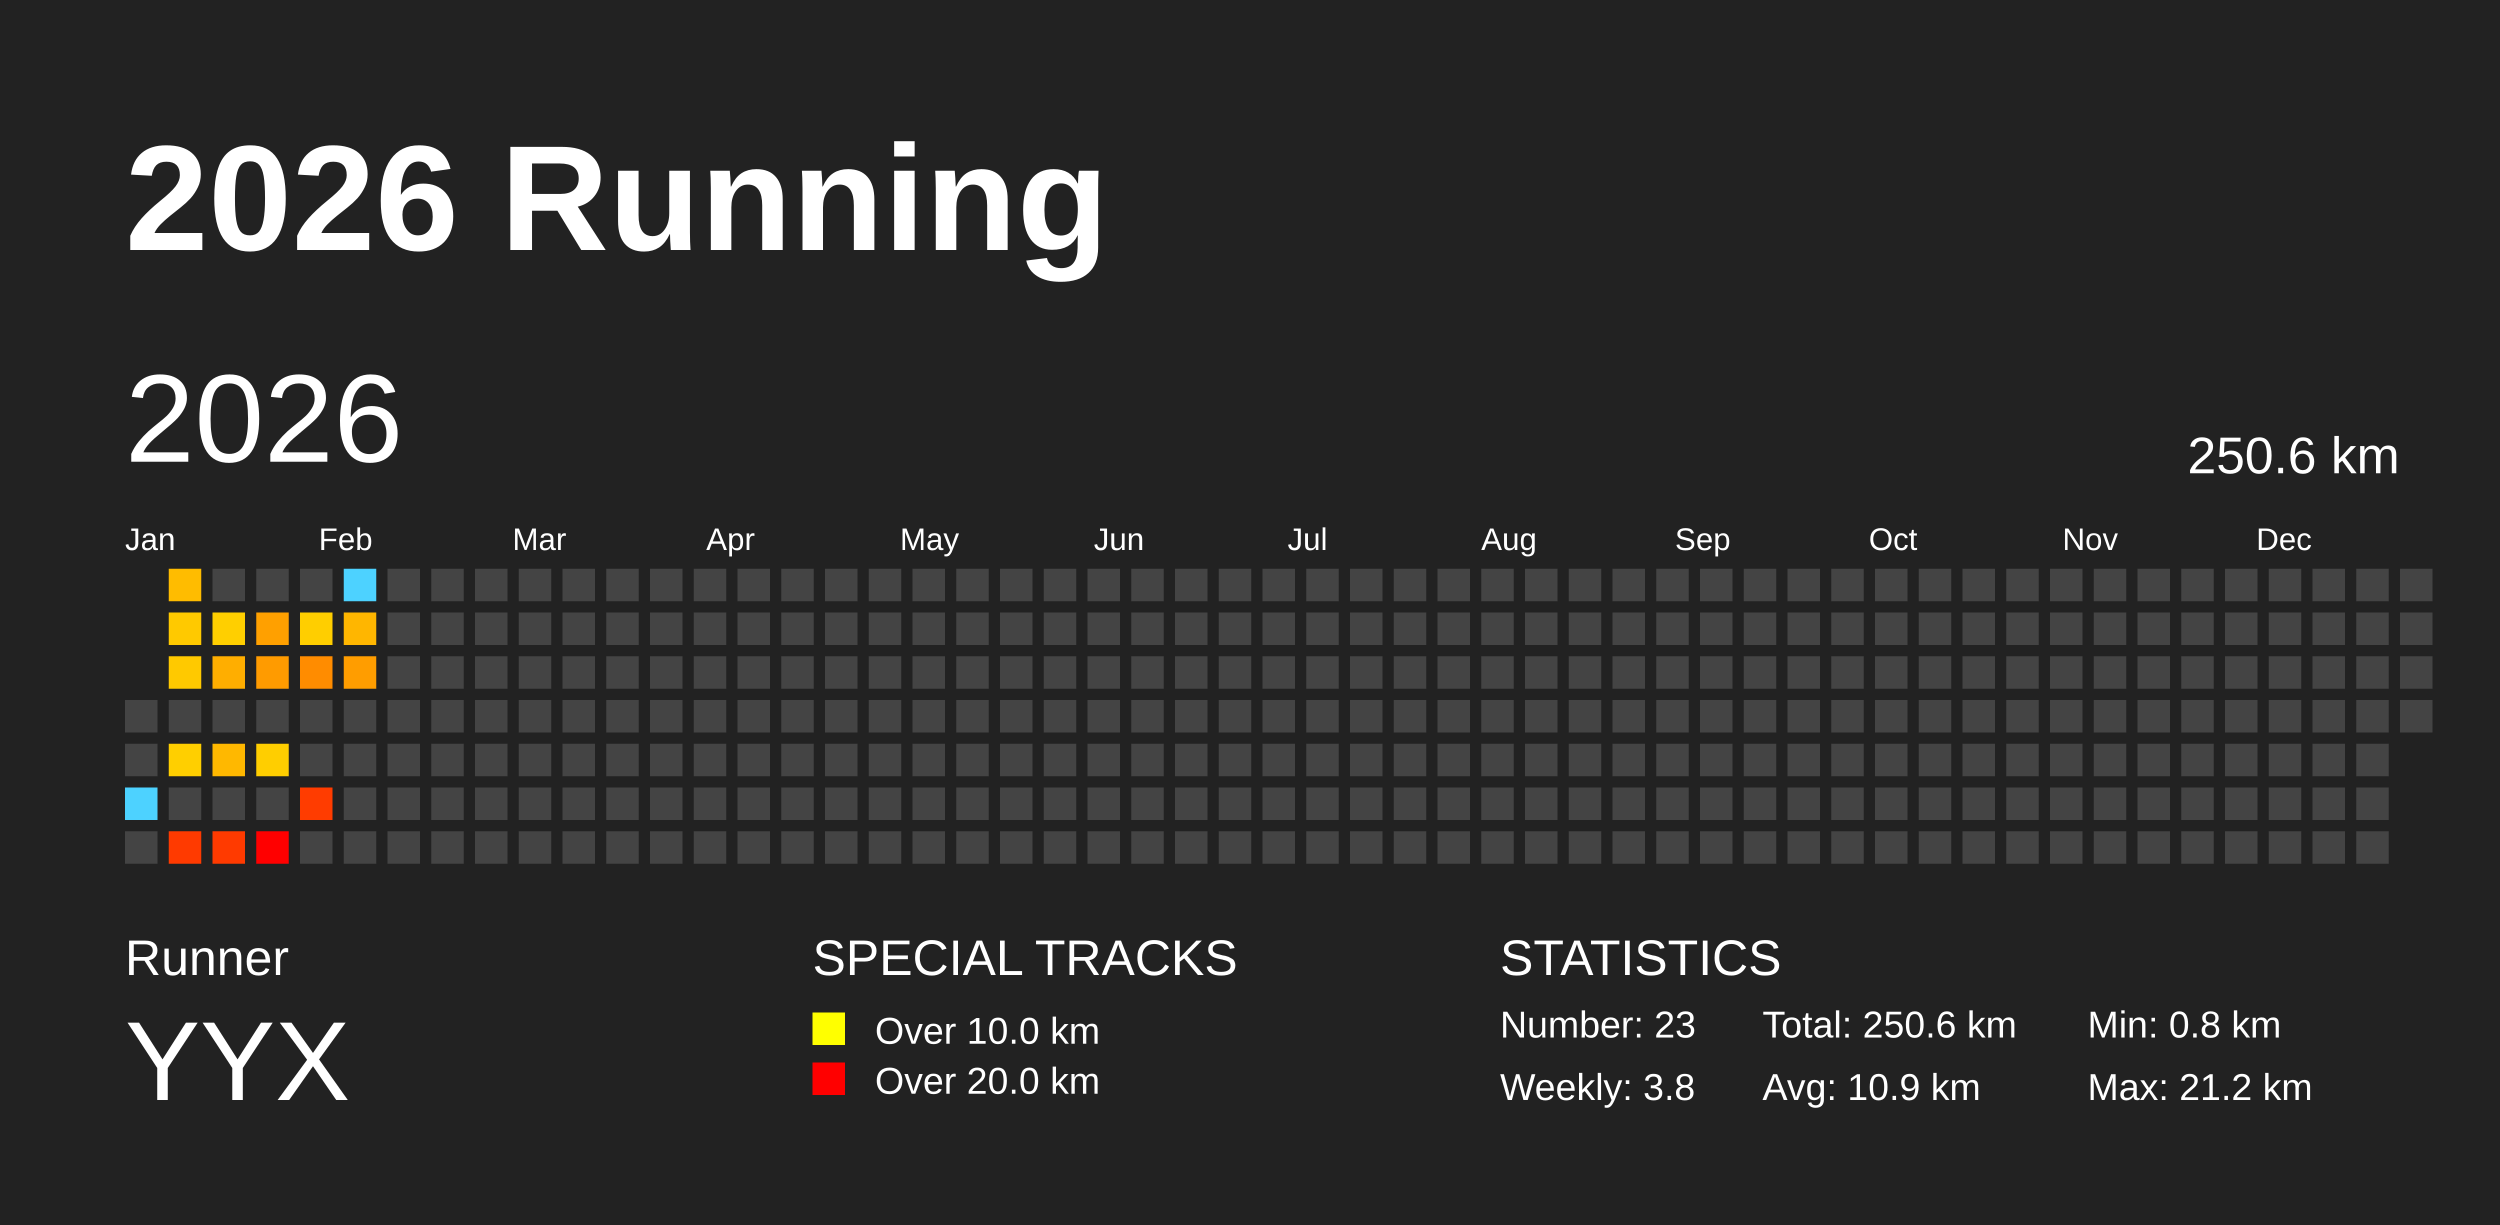
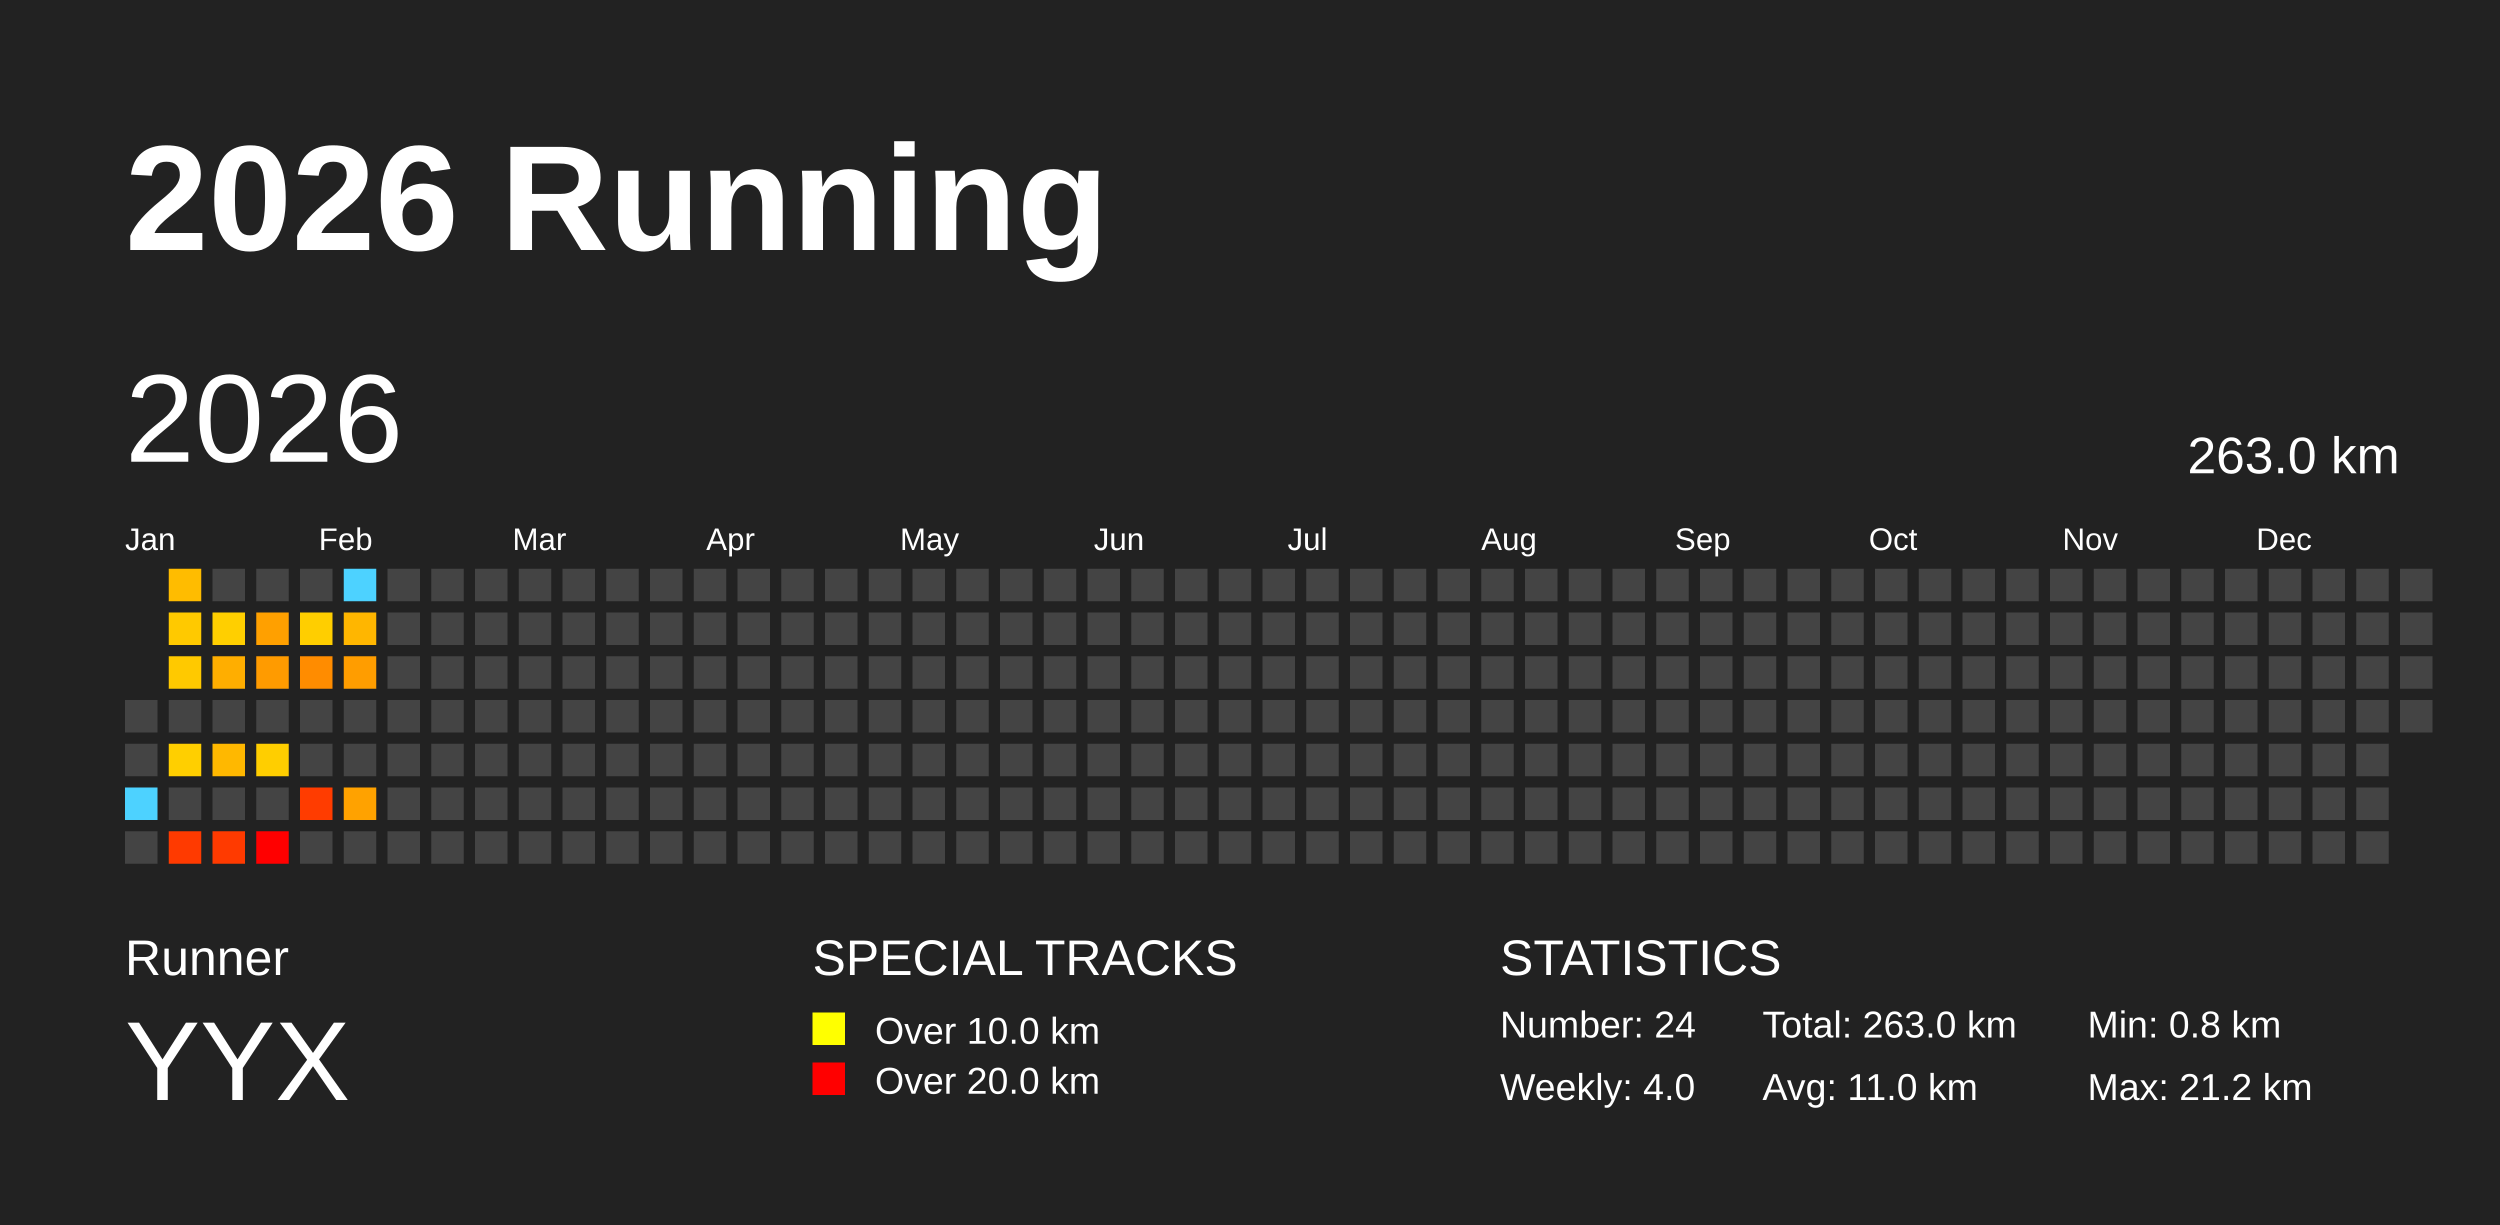
<svg xmlns="http://www.w3.org/2000/svg" baseProfile="full" height="98mm" version="1.1" viewBox="0,0,200,98" width="200mm">
  <defs />
  <rect fill="#222222" height="98" width="200" x="0" y="0" />
  <text fill="#FFFFFF" style="font-size:12px; font-family:Arial; font-weight:bold;" x="10" y="20">2026 Running</text>
  <text fill="#FFFFFF" style="font-size:4px; font-family:Arial" x="10" y="78">Runner</text>
  <text fill="#FFFFFF" style="font-size:9px; font-family:Arial" x="10" y="88">YYX</text>
  <text fill="#FFFFFF" style="font-size:4px; font-family:Arial" x="65" y="78">SPECIAL TRACKS</text>
  <rect fill="yellow" height="2.6" width="2.6" x="65" y="81" />
  <text fill="#FFFFFF" style="font-size:3px; font-family:Arial" x="70" y="83.5">Over 10.0 km</text>
  <rect fill="red" height="2.6" width="2.6" x="65" y="85" />
  <text fill="#FFFFFF" style="font-size:3px; font-family:Arial" x="70" y="87.5">Over 20.0 km</text>
  <text fill="#FFFFFF" style="font-size:4px; font-family:Arial" x="120" y="78">STATISTICS</text>
-   <text fill="#FFFFFF" style="font-size:3px; font-family:Arial" x="120" y="83">Number: 23</text>
-   <text fill="#FFFFFF" style="font-size:3px; font-family:Arial" x="120" y="88">Weekly: 3.8</text>
-   <text fill="#FFFFFF" style="font-size:3px; font-family:Arial" x="141" y="83">Total: 250.6 km</text>
-   <text fill="#FFFFFF" style="font-size:3px; font-family:Arial" x="141" y="88">Avg: 10.9 km</text>
+   <text fill="#FFFFFF" style="font-size:3px; font-family:Arial" x="120" y="83">Number: 24</text>
+   <text fill="#FFFFFF" style="font-size:3px; font-family:Arial" x="120" y="88">Weekly: 4.0</text>
+   <text fill="#FFFFFF" style="font-size:3px; font-family:Arial" x="141" y="83">Total: 263.0 km</text>
+   <text fill="#FFFFFF" style="font-size:3px; font-family:Arial" x="141" y="88">Avg: 11.0 km</text>
  <text fill="#FFFFFF" style="font-size:3px; font-family:Arial" x="167" y="83">Min: 0.8 km</text>
  <text fill="#FFFFFF" style="font-size:3px; font-family:Arial" x="167" y="88">Max: 21.2 km</text>
  <text dominant-baseline="hanging" fill="#FFFFFF" style="font-size:10.0px; font-family:Arial;" x="10" y="30">2026</text>
-   <text dominant-baseline="hanging" fill="#FFFFFF" style="font-size:4.125px; font-family:Arial;" x="175" y="35">250.6 km</text>
+   <text dominant-baseline="hanging" fill="#FFFFFF" style="font-size:4.125px; font-family:Arial;" x="175" y="35">263.0 km</text>
  <text fill="#FFFFFF" style="font-size:2.5px; font-family:Arial" x="10.0" y="44">Jan</text>
  <text fill="#FFFFFF" style="font-size:2.5px; font-family:Arial" x="25.5" y="44">Feb</text>
  <text fill="#FFFFFF" style="font-size:2.5px; font-family:Arial" x="41.0" y="44">Mar</text>
  <text fill="#FFFFFF" style="font-size:2.5px; font-family:Arial" x="56.5" y="44">Apr</text>
  <text fill="#FFFFFF" style="font-size:2.5px; font-family:Arial" x="72.0" y="44">May</text>
  <text fill="#FFFFFF" style="font-size:2.5px; font-family:Arial" x="87.5" y="44">Jun</text>
  <text fill="#FFFFFF" style="font-size:2.5px; font-family:Arial" x="103.0" y="44">Jul</text>
  <text fill="#FFFFFF" style="font-size:2.5px; font-family:Arial" x="118.5" y="44">Aug</text>
  <text fill="#FFFFFF" style="font-size:2.5px; font-family:Arial" x="134.0" y="44">Sep</text>
  <text fill="#FFFFFF" style="font-size:2.5px; font-family:Arial" x="149.5" y="44">Oct</text>
  <text fill="#FFFFFF" style="font-size:2.5px; font-family:Arial" x="165.0" y="44">Nov</text>
  <text fill="#FFFFFF" style="font-size:2.5px; font-family:Arial" x="180.5" y="44">Dec</text>
  <rect fill="#444444" height="2.6" width="2.6" x="10.0" y="56.0" />
  <rect fill="#444444" height="2.6" width="2.6" x="10.0" y="59.5" />
  <rect fill="#4dd2ff" height="2.6" width="2.6" x="10.0" y="63.0" />
  <rect fill="#444444" height="2.6" width="2.6" x="10.0" y="66.5" />
  <rect fill="#ffbc00" height="2.6" width="2.6" x="13.5" y="45.5" />
  <rect fill="#ffc900" height="2.6" width="2.6" x="13.5" y="49.0" />
  <rect fill="#ffc900" height="2.6" width="2.6" x="13.5" y="52.5" />
  <rect fill="#444444" height="2.6" width="2.6" x="13.5" y="56.0" />
  <rect fill="#ffcf00" height="2.6" width="2.6" x="13.5" y="59.5" />
  <rect fill="#444444" height="2.6" width="2.6" x="13.5" y="63.0" />
  <rect fill="#ff3a00" height="2.6" width="2.6" x="13.5" y="66.5" />
  <rect fill="#444444" height="2.6" width="2.6" x="17.0" y="45.5" />
  <rect fill="#ffcf00" height="2.6" width="2.6" x="17.0" y="49.0" />
  <rect fill="#ffae00" height="2.6" width="2.6" x="17.0" y="52.5" />
  <rect fill="#444444" height="2.6" width="2.6" x="17.0" y="56.0" />
  <rect fill="#ffb800" height="2.6" width="2.6" x="17.0" y="59.5" />
  <rect fill="#444444" height="2.6" width="2.6" x="17.0" y="63.0" />
  <rect fill="#ff3a00" height="2.6" width="2.6" x="17.0" y="66.5" />
  <rect fill="#444444" height="2.6" width="2.6" x="20.5" y="45.5" />
  <rect fill="#ffa000" height="2.6" width="2.6" x="20.5" y="49.0" />
  <rect fill="#ff9b00" height="2.6" width="2.6" x="20.5" y="52.5" />
  <rect fill="#444444" height="2.6" width="2.6" x="20.5" y="56.0" />
  <rect fill="#ffce00" height="2.6" width="2.6" x="20.5" y="59.5" />
  <rect fill="#444444" height="2.6" width="2.6" x="20.5" y="63.0" />
  <rect fill="red" height="2.6" width="2.6" x="20.5" y="66.5" />
  <rect fill="#444444" height="2.6" width="2.6" x="24.0" y="45.5" />
  <rect fill="#ffce00" height="2.6" width="2.6" x="24.0" y="49.0" />
  <rect fill="#ff8c00" height="2.6" width="2.6" x="24.0" y="52.5" />
  <rect fill="#444444" height="2.6" width="2.6" x="24.0" y="56.0" />
  <rect fill="#444444" height="2.6" width="2.6" x="24.0" y="59.5" />
  <rect fill="#ff3c00" height="2.6" width="2.6" x="24.0" y="63.0" />
  <rect fill="#444444" height="2.6" width="2.6" x="24.0" y="66.5" />
  <rect fill="#4dd2ff" height="2.6" width="2.6" x="27.5" y="45.5" />
  <rect fill="#ffb600" height="2.6" width="2.6" x="27.5" y="49.0" />
  <rect fill="#ff9d00" height="2.6" width="2.6" x="27.5" y="52.5" />
  <rect fill="#444444" height="2.6" width="2.6" x="27.5" y="56.0" />
  <rect fill="#444444" height="2.6" width="2.6" x="27.5" y="59.5" />
-   <rect fill="#444444" height="2.6" width="2.6" x="27.5" y="63.0" />
+   <rect fill="#ffa200" height="2.6" width="2.6" x="27.5" y="63.0" />
  <rect fill="#444444" height="2.6" width="2.6" x="27.5" y="66.5" />
  <rect fill="#444444" height="2.6" width="2.6" x="31.0" y="45.5" />
  <rect fill="#444444" height="2.6" width="2.6" x="31.0" y="49.0" />
  <rect fill="#444444" height="2.6" width="2.6" x="31.0" y="52.5" />
  <rect fill="#444444" height="2.6" width="2.6" x="31.0" y="56.0" />
  <rect fill="#444444" height="2.6" width="2.6" x="31.0" y="59.5" />
  <rect fill="#444444" height="2.6" width="2.6" x="31.0" y="63.0" />
  <rect fill="#444444" height="2.6" width="2.6" x="31.0" y="66.5" />
  <rect fill="#444444" height="2.6" width="2.6" x="34.5" y="45.5" />
  <rect fill="#444444" height="2.6" width="2.6" x="34.5" y="49.0" />
  <rect fill="#444444" height="2.6" width="2.6" x="34.5" y="52.5" />
  <rect fill="#444444" height="2.6" width="2.6" x="34.5" y="56.0" />
  <rect fill="#444444" height="2.6" width="2.6" x="34.5" y="59.5" />
  <rect fill="#444444" height="2.6" width="2.6" x="34.5" y="63.0" />
  <rect fill="#444444" height="2.6" width="2.6" x="34.5" y="66.5" />
  <rect fill="#444444" height="2.6" width="2.6" x="38.0" y="45.5" />
  <rect fill="#444444" height="2.6" width="2.6" x="38.0" y="49.0" />
  <rect fill="#444444" height="2.6" width="2.6" x="38.0" y="52.5" />
  <rect fill="#444444" height="2.6" width="2.6" x="38.0" y="56.0" />
  <rect fill="#444444" height="2.6" width="2.6" x="38.0" y="59.5" />
  <rect fill="#444444" height="2.6" width="2.6" x="38.0" y="63.0" />
  <rect fill="#444444" height="2.6" width="2.6" x="38.0" y="66.5" />
  <rect fill="#444444" height="2.6" width="2.6" x="41.5" y="45.5" />
  <rect fill="#444444" height="2.6" width="2.6" x="41.5" y="49.0" />
  <rect fill="#444444" height="2.6" width="2.6" x="41.5" y="52.5" />
  <rect fill="#444444" height="2.6" width="2.6" x="41.5" y="56.0" />
  <rect fill="#444444" height="2.6" width="2.6" x="41.5" y="59.5" />
  <rect fill="#444444" height="2.6" width="2.6" x="41.5" y="63.0" />
  <rect fill="#444444" height="2.6" width="2.6" x="41.5" y="66.5" />
  <rect fill="#444444" height="2.6" width="2.6" x="45.0" y="45.5" />
  <rect fill="#444444" height="2.6" width="2.6" x="45.0" y="49.0" />
  <rect fill="#444444" height="2.6" width="2.6" x="45.0" y="52.5" />
  <rect fill="#444444" height="2.6" width="2.6" x="45.0" y="56.0" />
  <rect fill="#444444" height="2.6" width="2.6" x="45.0" y="59.5" />
  <rect fill="#444444" height="2.6" width="2.6" x="45.0" y="63.0" />
  <rect fill="#444444" height="2.6" width="2.6" x="45.0" y="66.5" />
  <rect fill="#444444" height="2.6" width="2.6" x="48.5" y="45.5" />
  <rect fill="#444444" height="2.6" width="2.6" x="48.5" y="49.0" />
  <rect fill="#444444" height="2.6" width="2.6" x="48.5" y="52.5" />
  <rect fill="#444444" height="2.6" width="2.6" x="48.5" y="56.0" />
  <rect fill="#444444" height="2.6" width="2.6" x="48.5" y="59.5" />
  <rect fill="#444444" height="2.6" width="2.6" x="48.5" y="63.0" />
  <rect fill="#444444" height="2.6" width="2.6" x="48.5" y="66.5" />
  <rect fill="#444444" height="2.6" width="2.6" x="52.0" y="45.5" />
  <rect fill="#444444" height="2.6" width="2.6" x="52.0" y="49.0" />
  <rect fill="#444444" height="2.6" width="2.6" x="52.0" y="52.5" />
  <rect fill="#444444" height="2.6" width="2.6" x="52.0" y="56.0" />
  <rect fill="#444444" height="2.6" width="2.6" x="52.0" y="59.5" />
  <rect fill="#444444" height="2.6" width="2.6" x="52.0" y="63.0" />
  <rect fill="#444444" height="2.6" width="2.6" x="52.0" y="66.5" />
  <rect fill="#444444" height="2.6" width="2.6" x="55.5" y="45.5" />
  <rect fill="#444444" height="2.6" width="2.6" x="55.5" y="49.0" />
  <rect fill="#444444" height="2.6" width="2.6" x="55.5" y="52.5" />
  <rect fill="#444444" height="2.6" width="2.6" x="55.5" y="56.0" />
  <rect fill="#444444" height="2.6" width="2.6" x="55.5" y="59.5" />
  <rect fill="#444444" height="2.6" width="2.6" x="55.5" y="63.0" />
  <rect fill="#444444" height="2.6" width="2.6" x="55.5" y="66.5" />
  <rect fill="#444444" height="2.6" width="2.6" x="59.0" y="45.5" />
  <rect fill="#444444" height="2.6" width="2.6" x="59.0" y="49.0" />
  <rect fill="#444444" height="2.6" width="2.6" x="59.0" y="52.5" />
  <rect fill="#444444" height="2.6" width="2.6" x="59.0" y="56.0" />
  <rect fill="#444444" height="2.6" width="2.6" x="59.0" y="59.5" />
  <rect fill="#444444" height="2.6" width="2.6" x="59.0" y="63.0" />
  <rect fill="#444444" height="2.6" width="2.6" x="59.0" y="66.5" />
  <rect fill="#444444" height="2.6" width="2.6" x="62.5" y="45.5" />
  <rect fill="#444444" height="2.6" width="2.6" x="62.5" y="49.0" />
  <rect fill="#444444" height="2.6" width="2.6" x="62.5" y="52.5" />
  <rect fill="#444444" height="2.6" width="2.6" x="62.5" y="56.0" />
  <rect fill="#444444" height="2.6" width="2.6" x="62.5" y="59.5" />
  <rect fill="#444444" height="2.6" width="2.6" x="62.5" y="63.0" />
  <rect fill="#444444" height="2.6" width="2.6" x="62.5" y="66.5" />
  <rect fill="#444444" height="2.6" width="2.6" x="66.0" y="45.5" />
  <rect fill="#444444" height="2.6" width="2.6" x="66.0" y="49.0" />
  <rect fill="#444444" height="2.6" width="2.6" x="66.0" y="52.5" />
  <rect fill="#444444" height="2.6" width="2.6" x="66.0" y="56.0" />
  <rect fill="#444444" height="2.6" width="2.6" x="66.0" y="59.5" />
  <rect fill="#444444" height="2.6" width="2.6" x="66.0" y="63.0" />
  <rect fill="#444444" height="2.6" width="2.6" x="66.0" y="66.5" />
  <rect fill="#444444" height="2.6" width="2.6" x="69.5" y="45.5" />
  <rect fill="#444444" height="2.6" width="2.6" x="69.5" y="49.0" />
  <rect fill="#444444" height="2.6" width="2.6" x="69.5" y="52.5" />
  <rect fill="#444444" height="2.6" width="2.6" x="69.5" y="56.0" />
  <rect fill="#444444" height="2.6" width="2.6" x="69.5" y="59.5" />
  <rect fill="#444444" height="2.6" width="2.6" x="69.5" y="63.0" />
  <rect fill="#444444" height="2.6" width="2.6" x="69.5" y="66.5" />
  <rect fill="#444444" height="2.6" width="2.6" x="73.0" y="45.5" />
  <rect fill="#444444" height="2.6" width="2.6" x="73.0" y="49.0" />
  <rect fill="#444444" height="2.6" width="2.6" x="73.0" y="52.5" />
  <rect fill="#444444" height="2.6" width="2.6" x="73.0" y="56.0" />
  <rect fill="#444444" height="2.6" width="2.6" x="73.0" y="59.5" />
  <rect fill="#444444" height="2.6" width="2.6" x="73.0" y="63.0" />
  <rect fill="#444444" height="2.6" width="2.6" x="73.0" y="66.5" />
  <rect fill="#444444" height="2.6" width="2.6" x="76.5" y="45.5" />
  <rect fill="#444444" height="2.6" width="2.6" x="76.5" y="49.0" />
  <rect fill="#444444" height="2.6" width="2.6" x="76.5" y="52.5" />
  <rect fill="#444444" height="2.6" width="2.6" x="76.5" y="56.0" />
  <rect fill="#444444" height="2.6" width="2.6" x="76.5" y="59.5" />
  <rect fill="#444444" height="2.6" width="2.6" x="76.5" y="63.0" />
  <rect fill="#444444" height="2.6" width="2.6" x="76.5" y="66.5" />
  <rect fill="#444444" height="2.6" width="2.6" x="80.0" y="45.5" />
  <rect fill="#444444" height="2.6" width="2.6" x="80.0" y="49.0" />
  <rect fill="#444444" height="2.6" width="2.6" x="80.0" y="52.5" />
  <rect fill="#444444" height="2.6" width="2.6" x="80.0" y="56.0" />
  <rect fill="#444444" height="2.6" width="2.6" x="80.0" y="59.5" />
  <rect fill="#444444" height="2.6" width="2.6" x="80.0" y="63.0" />
  <rect fill="#444444" height="2.6" width="2.6" x="80.0" y="66.5" />
  <rect fill="#444444" height="2.6" width="2.6" x="83.5" y="45.5" />
  <rect fill="#444444" height="2.6" width="2.6" x="83.5" y="49.0" />
  <rect fill="#444444" height="2.6" width="2.6" x="83.5" y="52.5" />
  <rect fill="#444444" height="2.6" width="2.6" x="83.5" y="56.0" />
  <rect fill="#444444" height="2.6" width="2.6" x="83.5" y="59.5" />
  <rect fill="#444444" height="2.6" width="2.6" x="83.5" y="63.0" />
  <rect fill="#444444" height="2.6" width="2.6" x="83.5" y="66.5" />
  <rect fill="#444444" height="2.6" width="2.6" x="87.0" y="45.5" />
  <rect fill="#444444" height="2.6" width="2.6" x="87.0" y="49.0" />
  <rect fill="#444444" height="2.6" width="2.6" x="87.0" y="52.5" />
  <rect fill="#444444" height="2.6" width="2.6" x="87.0" y="56.0" />
  <rect fill="#444444" height="2.6" width="2.6" x="87.0" y="59.5" />
  <rect fill="#444444" height="2.6" width="2.6" x="87.0" y="63.0" />
  <rect fill="#444444" height="2.6" width="2.6" x="87.0" y="66.5" />
  <rect fill="#444444" height="2.6" width="2.6" x="90.5" y="45.5" />
  <rect fill="#444444" height="2.6" width="2.6" x="90.5" y="49.0" />
  <rect fill="#444444" height="2.6" width="2.6" x="90.5" y="52.5" />
  <rect fill="#444444" height="2.6" width="2.6" x="90.5" y="56.0" />
  <rect fill="#444444" height="2.6" width="2.6" x="90.5" y="59.5" />
  <rect fill="#444444" height="2.6" width="2.6" x="90.5" y="63.0" />
  <rect fill="#444444" height="2.6" width="2.6" x="90.5" y="66.5" />
  <rect fill="#444444" height="2.6" width="2.6" x="94.0" y="45.5" />
  <rect fill="#444444" height="2.6" width="2.6" x="94.0" y="49.0" />
  <rect fill="#444444" height="2.6" width="2.6" x="94.0" y="52.5" />
  <rect fill="#444444" height="2.6" width="2.6" x="94.0" y="56.0" />
  <rect fill="#444444" height="2.6" width="2.6" x="94.0" y="59.5" />
  <rect fill="#444444" height="2.6" width="2.6" x="94.0" y="63.0" />
  <rect fill="#444444" height="2.6" width="2.6" x="94.0" y="66.5" />
  <rect fill="#444444" height="2.6" width="2.6" x="97.5" y="45.5" />
  <rect fill="#444444" height="2.6" width="2.6" x="97.5" y="49.0" />
  <rect fill="#444444" height="2.6" width="2.6" x="97.5" y="52.5" />
  <rect fill="#444444" height="2.6" width="2.6" x="97.5" y="56.0" />
  <rect fill="#444444" height="2.6" width="2.6" x="97.5" y="59.5" />
  <rect fill="#444444" height="2.6" width="2.6" x="97.5" y="63.0" />
  <rect fill="#444444" height="2.6" width="2.6" x="97.5" y="66.5" />
  <rect fill="#444444" height="2.6" width="2.6" x="101.0" y="45.5" />
  <rect fill="#444444" height="2.6" width="2.6" x="101.0" y="49.0" />
  <rect fill="#444444" height="2.6" width="2.6" x="101.0" y="52.5" />
  <rect fill="#444444" height="2.6" width="2.6" x="101.0" y="56.0" />
  <rect fill="#444444" height="2.6" width="2.6" x="101.0" y="59.5" />
  <rect fill="#444444" height="2.6" width="2.6" x="101.0" y="63.0" />
  <rect fill="#444444" height="2.6" width="2.6" x="101.0" y="66.5" />
  <rect fill="#444444" height="2.6" width="2.6" x="104.5" y="45.5" />
  <rect fill="#444444" height="2.6" width="2.6" x="104.5" y="49.0" />
  <rect fill="#444444" height="2.6" width="2.6" x="104.5" y="52.5" />
  <rect fill="#444444" height="2.6" width="2.6" x="104.5" y="56.0" />
  <rect fill="#444444" height="2.6" width="2.6" x="104.5" y="59.5" />
  <rect fill="#444444" height="2.6" width="2.6" x="104.5" y="63.0" />
  <rect fill="#444444" height="2.6" width="2.6" x="104.5" y="66.5" />
  <rect fill="#444444" height="2.6" width="2.6" x="108.0" y="45.5" />
  <rect fill="#444444" height="2.6" width="2.6" x="108.0" y="49.0" />
  <rect fill="#444444" height="2.6" width="2.6" x="108.0" y="52.5" />
  <rect fill="#444444" height="2.6" width="2.6" x="108.0" y="56.0" />
  <rect fill="#444444" height="2.6" width="2.6" x="108.0" y="59.5" />
  <rect fill="#444444" height="2.6" width="2.6" x="108.0" y="63.0" />
  <rect fill="#444444" height="2.6" width="2.6" x="108.0" y="66.5" />
  <rect fill="#444444" height="2.6" width="2.6" x="111.5" y="45.5" />
  <rect fill="#444444" height="2.6" width="2.6" x="111.5" y="49.0" />
  <rect fill="#444444" height="2.6" width="2.6" x="111.5" y="52.5" />
  <rect fill="#444444" height="2.6" width="2.6" x="111.5" y="56.0" />
  <rect fill="#444444" height="2.6" width="2.6" x="111.5" y="59.5" />
  <rect fill="#444444" height="2.6" width="2.6" x="111.5" y="63.0" />
  <rect fill="#444444" height="2.6" width="2.6" x="111.5" y="66.5" />
  <rect fill="#444444" height="2.6" width="2.6" x="115.0" y="45.5" />
  <rect fill="#444444" height="2.6" width="2.6" x="115.0" y="49.0" />
  <rect fill="#444444" height="2.6" width="2.6" x="115.0" y="52.5" />
  <rect fill="#444444" height="2.6" width="2.6" x="115.0" y="56.0" />
  <rect fill="#444444" height="2.6" width="2.6" x="115.0" y="59.5" />
  <rect fill="#444444" height="2.6" width="2.6" x="115.0" y="63.0" />
  <rect fill="#444444" height="2.6" width="2.6" x="115.0" y="66.5" />
  <rect fill="#444444" height="2.6" width="2.6" x="118.5" y="45.5" />
  <rect fill="#444444" height="2.6" width="2.6" x="118.5" y="49.0" />
  <rect fill="#444444" height="2.6" width="2.6" x="118.5" y="52.5" />
  <rect fill="#444444" height="2.6" width="2.6" x="118.5" y="56.0" />
  <rect fill="#444444" height="2.6" width="2.6" x="118.5" y="59.5" />
  <rect fill="#444444" height="2.6" width="2.6" x="118.5" y="63.0" />
  <rect fill="#444444" height="2.6" width="2.6" x="118.5" y="66.5" />
  <rect fill="#444444" height="2.6" width="2.6" x="122.0" y="45.5" />
  <rect fill="#444444" height="2.6" width="2.6" x="122.0" y="49.0" />
  <rect fill="#444444" height="2.6" width="2.6" x="122.0" y="52.5" />
  <rect fill="#444444" height="2.6" width="2.6" x="122.0" y="56.0" />
  <rect fill="#444444" height="2.6" width="2.6" x="122.0" y="59.5" />
  <rect fill="#444444" height="2.6" width="2.6" x="122.0" y="63.0" />
  <rect fill="#444444" height="2.6" width="2.6" x="122.0" y="66.5" />
  <rect fill="#444444" height="2.6" width="2.6" x="125.5" y="45.5" />
  <rect fill="#444444" height="2.6" width="2.6" x="125.5" y="49.0" />
  <rect fill="#444444" height="2.6" width="2.6" x="125.5" y="52.5" />
  <rect fill="#444444" height="2.6" width="2.6" x="125.5" y="56.0" />
  <rect fill="#444444" height="2.6" width="2.6" x="125.5" y="59.5" />
  <rect fill="#444444" height="2.6" width="2.6" x="125.5" y="63.0" />
  <rect fill="#444444" height="2.6" width="2.6" x="125.5" y="66.5" />
  <rect fill="#444444" height="2.6" width="2.6" x="129.0" y="45.5" />
  <rect fill="#444444" height="2.6" width="2.6" x="129.0" y="49.0" />
  <rect fill="#444444" height="2.6" width="2.6" x="129.0" y="52.5" />
  <rect fill="#444444" height="2.6" width="2.6" x="129.0" y="56.0" />
  <rect fill="#444444" height="2.6" width="2.6" x="129.0" y="59.5" />
  <rect fill="#444444" height="2.6" width="2.6" x="129.0" y="63.0" />
  <rect fill="#444444" height="2.6" width="2.6" x="129.0" y="66.5" />
  <rect fill="#444444" height="2.6" width="2.6" x="132.5" y="45.5" />
  <rect fill="#444444" height="2.6" width="2.6" x="132.5" y="49.0" />
  <rect fill="#444444" height="2.6" width="2.6" x="132.5" y="52.5" />
  <rect fill="#444444" height="2.6" width="2.6" x="132.5" y="56.0" />
  <rect fill="#444444" height="2.6" width="2.6" x="132.5" y="59.5" />
  <rect fill="#444444" height="2.6" width="2.6" x="132.5" y="63.0" />
  <rect fill="#444444" height="2.6" width="2.6" x="132.5" y="66.5" />
  <rect fill="#444444" height="2.6" width="2.6" x="136.0" y="45.5" />
  <rect fill="#444444" height="2.6" width="2.6" x="136.0" y="49.0" />
  <rect fill="#444444" height="2.6" width="2.6" x="136.0" y="52.5" />
  <rect fill="#444444" height="2.6" width="2.6" x="136.0" y="56.0" />
  <rect fill="#444444" height="2.6" width="2.6" x="136.0" y="59.5" />
  <rect fill="#444444" height="2.6" width="2.6" x="136.0" y="63.0" />
  <rect fill="#444444" height="2.6" width="2.6" x="136.0" y="66.5" />
  <rect fill="#444444" height="2.6" width="2.6" x="139.5" y="45.5" />
  <rect fill="#444444" height="2.6" width="2.6" x="139.5" y="49.0" />
  <rect fill="#444444" height="2.6" width="2.6" x="139.5" y="52.5" />
  <rect fill="#444444" height="2.6" width="2.6" x="139.5" y="56.0" />
  <rect fill="#444444" height="2.6" width="2.6" x="139.5" y="59.5" />
  <rect fill="#444444" height="2.6" width="2.6" x="139.5" y="63.0" />
  <rect fill="#444444" height="2.6" width="2.6" x="139.5" y="66.5" />
  <rect fill="#444444" height="2.6" width="2.6" x="143.0" y="45.5" />
  <rect fill="#444444" height="2.6" width="2.6" x="143.0" y="49.0" />
  <rect fill="#444444" height="2.6" width="2.6" x="143.0" y="52.5" />
  <rect fill="#444444" height="2.6" width="2.6" x="143.0" y="56.0" />
  <rect fill="#444444" height="2.6" width="2.6" x="143.0" y="59.5" />
  <rect fill="#444444" height="2.6" width="2.6" x="143.0" y="63.0" />
  <rect fill="#444444" height="2.6" width="2.6" x="143.0" y="66.5" />
  <rect fill="#444444" height="2.6" width="2.6" x="146.5" y="45.5" />
  <rect fill="#444444" height="2.6" width="2.6" x="146.5" y="49.0" />
  <rect fill="#444444" height="2.6" width="2.6" x="146.5" y="52.5" />
  <rect fill="#444444" height="2.6" width="2.6" x="146.5" y="56.0" />
  <rect fill="#444444" height="2.6" width="2.6" x="146.5" y="59.5" />
  <rect fill="#444444" height="2.6" width="2.6" x="146.5" y="63.0" />
  <rect fill="#444444" height="2.6" width="2.6" x="146.5" y="66.5" />
  <rect fill="#444444" height="2.6" width="2.6" x="150.0" y="45.5" />
  <rect fill="#444444" height="2.6" width="2.6" x="150.0" y="49.0" />
  <rect fill="#444444" height="2.6" width="2.6" x="150.0" y="52.5" />
  <rect fill="#444444" height="2.6" width="2.6" x="150.0" y="56.0" />
  <rect fill="#444444" height="2.6" width="2.6" x="150.0" y="59.5" />
  <rect fill="#444444" height="2.6" width="2.6" x="150.0" y="63.0" />
  <rect fill="#444444" height="2.6" width="2.6" x="150.0" y="66.5" />
  <rect fill="#444444" height="2.6" width="2.6" x="153.5" y="45.5" />
  <rect fill="#444444" height="2.6" width="2.6" x="153.5" y="49.0" />
  <rect fill="#444444" height="2.6" width="2.6" x="153.5" y="52.5" />
  <rect fill="#444444" height="2.6" width="2.6" x="153.5" y="56.0" />
  <rect fill="#444444" height="2.6" width="2.6" x="153.5" y="59.5" />
  <rect fill="#444444" height="2.6" width="2.6" x="153.5" y="63.0" />
  <rect fill="#444444" height="2.6" width="2.6" x="153.5" y="66.5" />
  <rect fill="#444444" height="2.6" width="2.6" x="157.0" y="45.5" />
  <rect fill="#444444" height="2.6" width="2.6" x="157.0" y="49.0" />
  <rect fill="#444444" height="2.6" width="2.6" x="157.0" y="52.5" />
  <rect fill="#444444" height="2.6" width="2.6" x="157.0" y="56.0" />
  <rect fill="#444444" height="2.6" width="2.6" x="157.0" y="59.5" />
  <rect fill="#444444" height="2.6" width="2.6" x="157.0" y="63.0" />
  <rect fill="#444444" height="2.6" width="2.6" x="157.0" y="66.5" />
  <rect fill="#444444" height="2.6" width="2.6" x="160.5" y="45.5" />
  <rect fill="#444444" height="2.6" width="2.6" x="160.5" y="49.0" />
  <rect fill="#444444" height="2.6" width="2.6" x="160.5" y="52.5" />
  <rect fill="#444444" height="2.6" width="2.6" x="160.5" y="56.0" />
  <rect fill="#444444" height="2.6" width="2.6" x="160.5" y="59.5" />
  <rect fill="#444444" height="2.6" width="2.6" x="160.5" y="63.0" />
  <rect fill="#444444" height="2.6" width="2.6" x="160.5" y="66.5" />
  <rect fill="#444444" height="2.6" width="2.6" x="164.0" y="45.5" />
  <rect fill="#444444" height="2.6" width="2.6" x="164.0" y="49.0" />
  <rect fill="#444444" height="2.6" width="2.6" x="164.0" y="52.5" />
  <rect fill="#444444" height="2.6" width="2.6" x="164.0" y="56.0" />
  <rect fill="#444444" height="2.6" width="2.6" x="164.0" y="59.5" />
  <rect fill="#444444" height="2.6" width="2.6" x="164.0" y="63.0" />
  <rect fill="#444444" height="2.6" width="2.6" x="164.0" y="66.5" />
  <rect fill="#444444" height="2.6" width="2.6" x="167.5" y="45.5" />
  <rect fill="#444444" height="2.6" width="2.6" x="167.5" y="49.0" />
  <rect fill="#444444" height="2.6" width="2.6" x="167.5" y="52.5" />
  <rect fill="#444444" height="2.6" width="2.6" x="167.5" y="56.0" />
  <rect fill="#444444" height="2.6" width="2.6" x="167.5" y="59.5" />
  <rect fill="#444444" height="2.6" width="2.6" x="167.5" y="63.0" />
  <rect fill="#444444" height="2.6" width="2.6" x="167.5" y="66.5" />
  <rect fill="#444444" height="2.6" width="2.6" x="171.0" y="45.5" />
  <rect fill="#444444" height="2.6" width="2.6" x="171.0" y="49.0" />
  <rect fill="#444444" height="2.6" width="2.6" x="171.0" y="52.5" />
  <rect fill="#444444" height="2.6" width="2.6" x="171.0" y="56.0" />
  <rect fill="#444444" height="2.6" width="2.6" x="171.0" y="59.5" />
  <rect fill="#444444" height="2.6" width="2.6" x="171.0" y="63.0" />
  <rect fill="#444444" height="2.6" width="2.6" x="171.0" y="66.5" />
  <rect fill="#444444" height="2.6" width="2.6" x="174.5" y="45.5" />
  <rect fill="#444444" height="2.6" width="2.6" x="174.5" y="49.0" />
  <rect fill="#444444" height="2.6" width="2.6" x="174.5" y="52.5" />
  <rect fill="#444444" height="2.6" width="2.6" x="174.5" y="56.0" />
  <rect fill="#444444" height="2.6" width="2.6" x="174.5" y="59.5" />
  <rect fill="#444444" height="2.6" width="2.6" x="174.5" y="63.0" />
  <rect fill="#444444" height="2.6" width="2.6" x="174.5" y="66.5" />
  <rect fill="#444444" height="2.6" width="2.6" x="178.0" y="45.5" />
  <rect fill="#444444" height="2.6" width="2.6" x="178.0" y="49.0" />
  <rect fill="#444444" height="2.6" width="2.6" x="178.0" y="52.5" />
  <rect fill="#444444" height="2.6" width="2.6" x="178.0" y="56.0" />
  <rect fill="#444444" height="2.6" width="2.6" x="178.0" y="59.5" />
  <rect fill="#444444" height="2.6" width="2.6" x="178.0" y="63.0" />
  <rect fill="#444444" height="2.6" width="2.6" x="178.0" y="66.5" />
  <rect fill="#444444" height="2.6" width="2.6" x="181.5" y="45.5" />
  <rect fill="#444444" height="2.6" width="2.6" x="181.5" y="49.0" />
  <rect fill="#444444" height="2.6" width="2.6" x="181.5" y="52.5" />
  <rect fill="#444444" height="2.6" width="2.6" x="181.5" y="56.0" />
  <rect fill="#444444" height="2.6" width="2.6" x="181.5" y="59.5" />
  <rect fill="#444444" height="2.6" width="2.6" x="181.5" y="63.0" />
  <rect fill="#444444" height="2.6" width="2.6" x="181.5" y="66.5" />
  <rect fill="#444444" height="2.6" width="2.6" x="185.0" y="45.5" />
  <rect fill="#444444" height="2.6" width="2.6" x="185.0" y="49.0" />
  <rect fill="#444444" height="2.6" width="2.6" x="185.0" y="52.5" />
  <rect fill="#444444" height="2.6" width="2.6" x="185.0" y="56.0" />
  <rect fill="#444444" height="2.6" width="2.6" x="185.0" y="59.5" />
  <rect fill="#444444" height="2.6" width="2.6" x="185.0" y="63.0" />
  <rect fill="#444444" height="2.6" width="2.6" x="185.0" y="66.5" />
  <rect fill="#444444" height="2.6" width="2.6" x="188.5" y="45.5" />
  <rect fill="#444444" height="2.6" width="2.6" x="188.5" y="49.0" />
  <rect fill="#444444" height="2.6" width="2.6" x="188.5" y="52.5" />
  <rect fill="#444444" height="2.6" width="2.6" x="188.5" y="56.0" />
  <rect fill="#444444" height="2.6" width="2.6" x="188.5" y="59.5" />
  <rect fill="#444444" height="2.6" width="2.6" x="188.5" y="63.0" />
  <rect fill="#444444" height="2.6" width="2.6" x="188.5" y="66.5" />
  <rect fill="#444444" height="2.6" width="2.6" x="192.0" y="45.5" />
  <rect fill="#444444" height="2.6" width="2.6" x="192.0" y="49.0" />
  <rect fill="#444444" height="2.6" width="2.6" x="192.0" y="52.5" />
  <rect fill="#444444" height="2.6" width="2.6" x="192.0" y="56.0" />
</svg>
